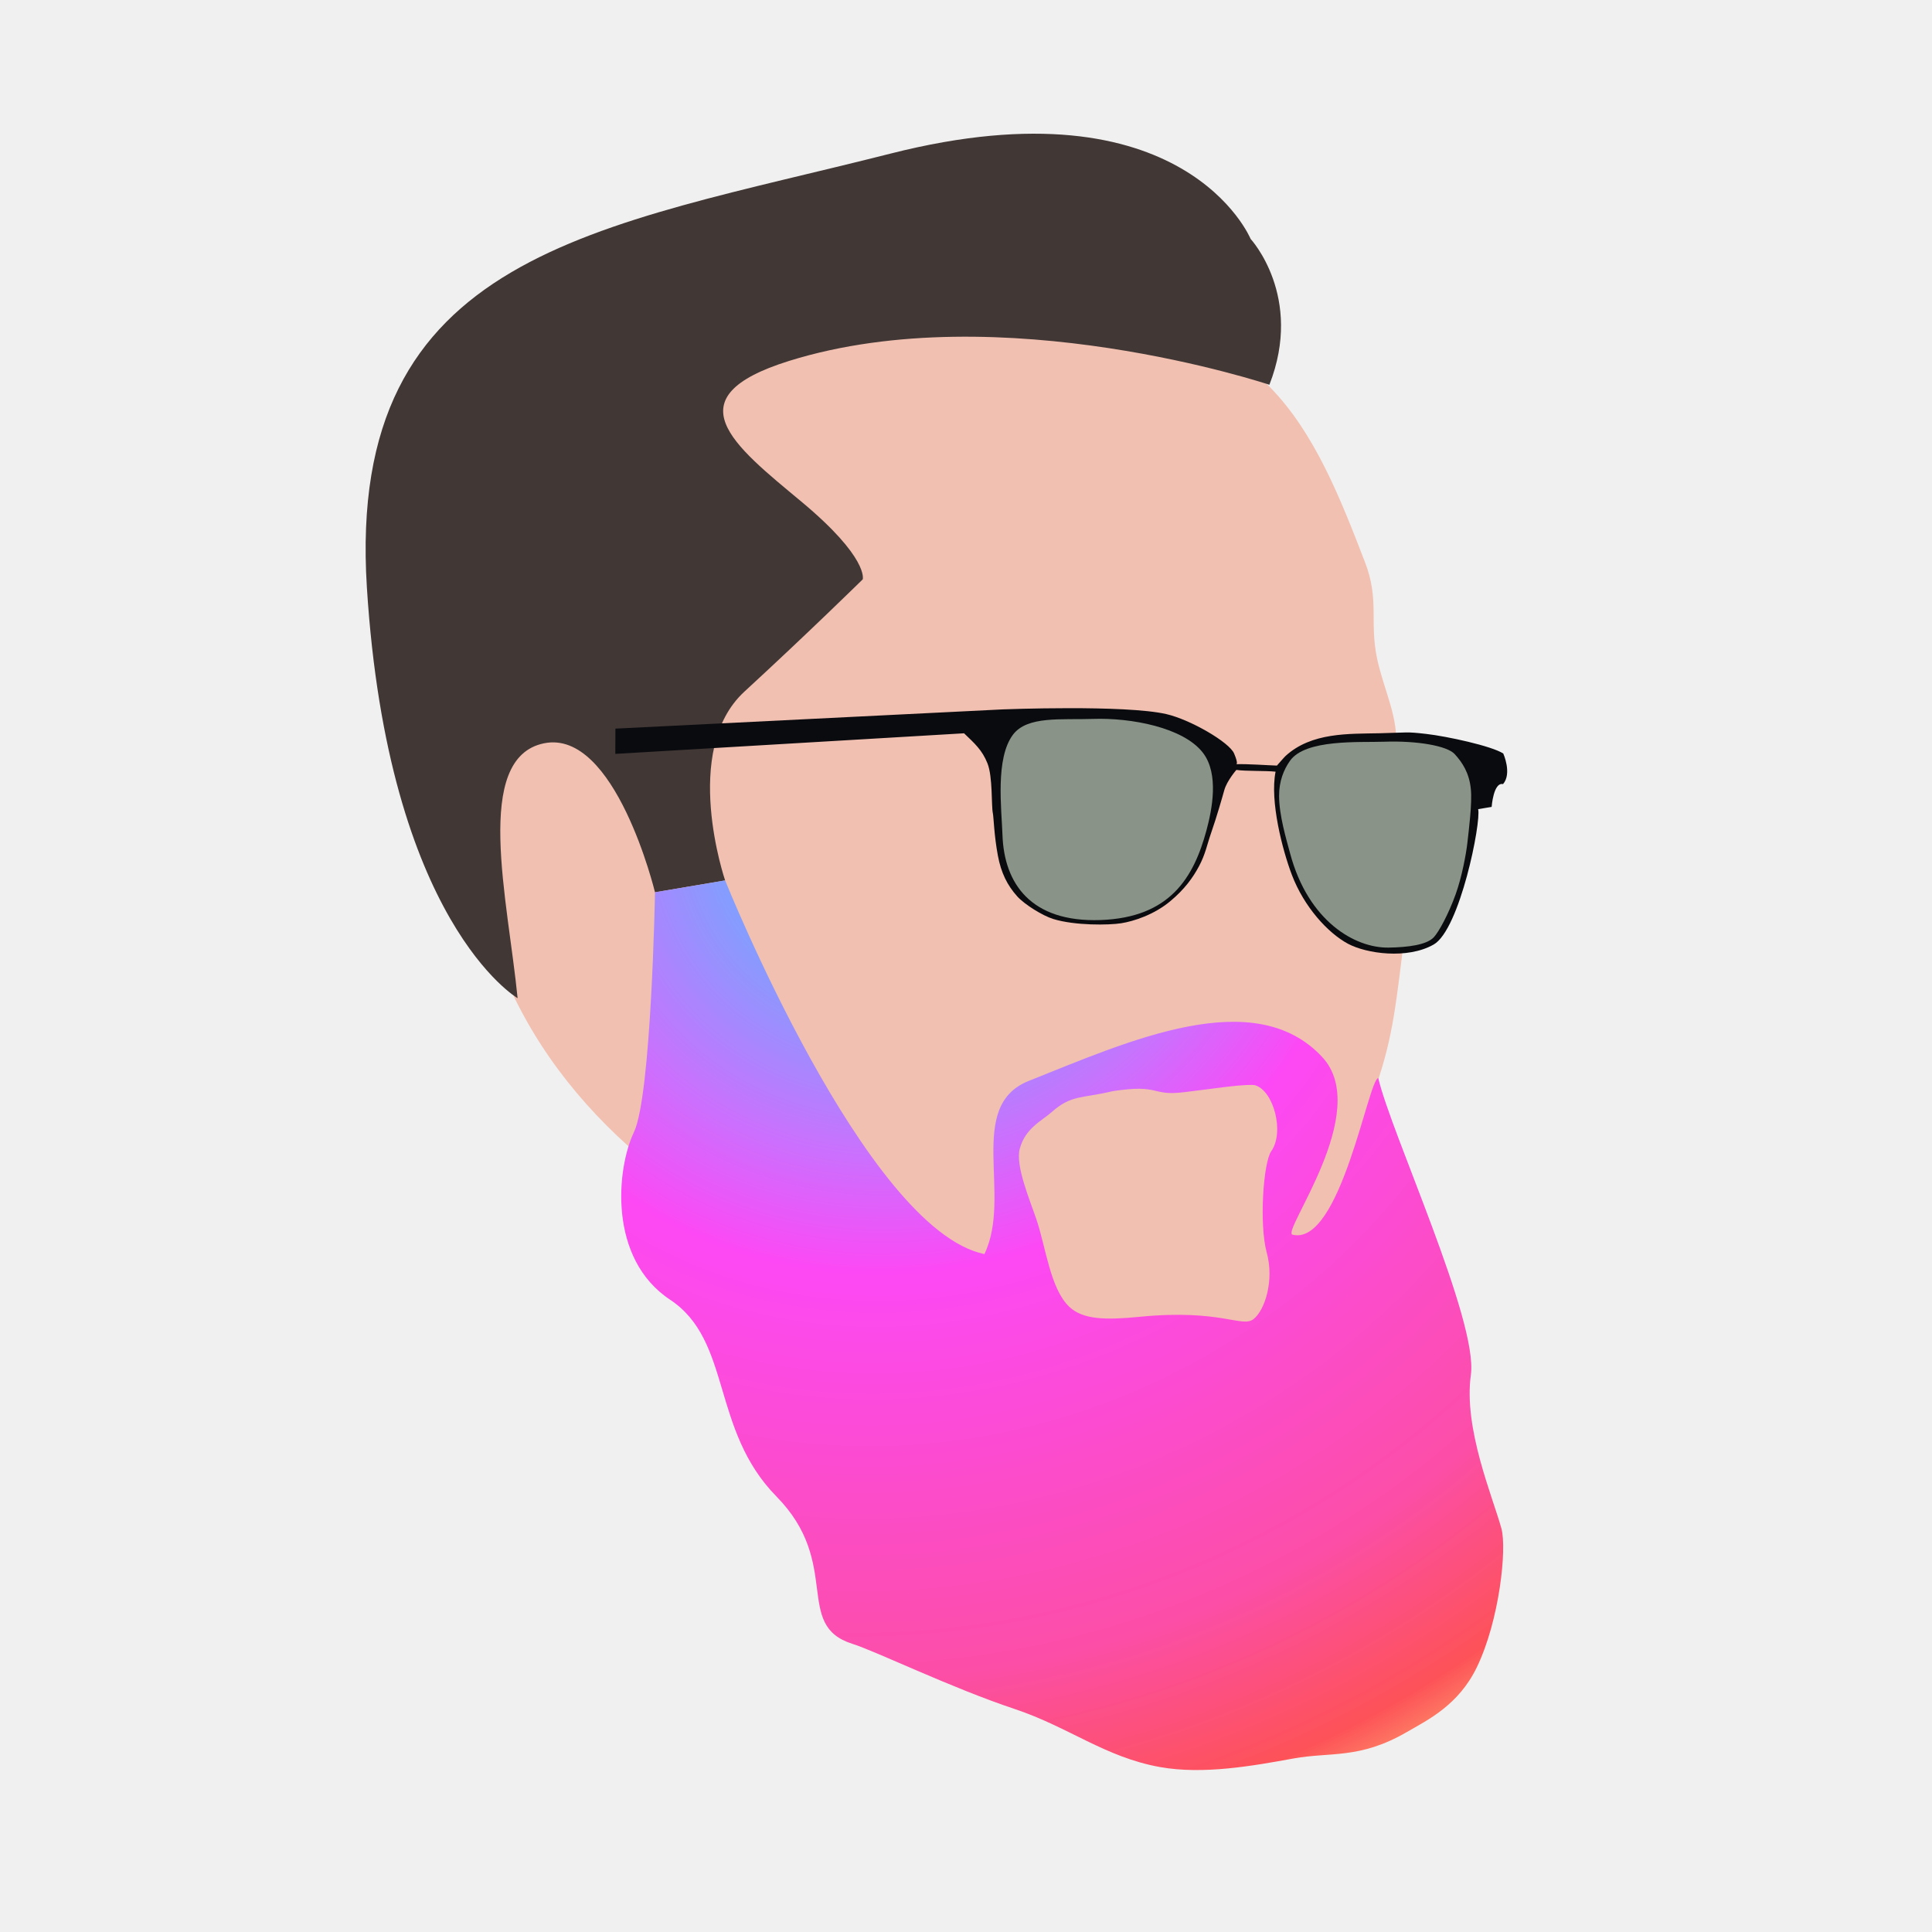
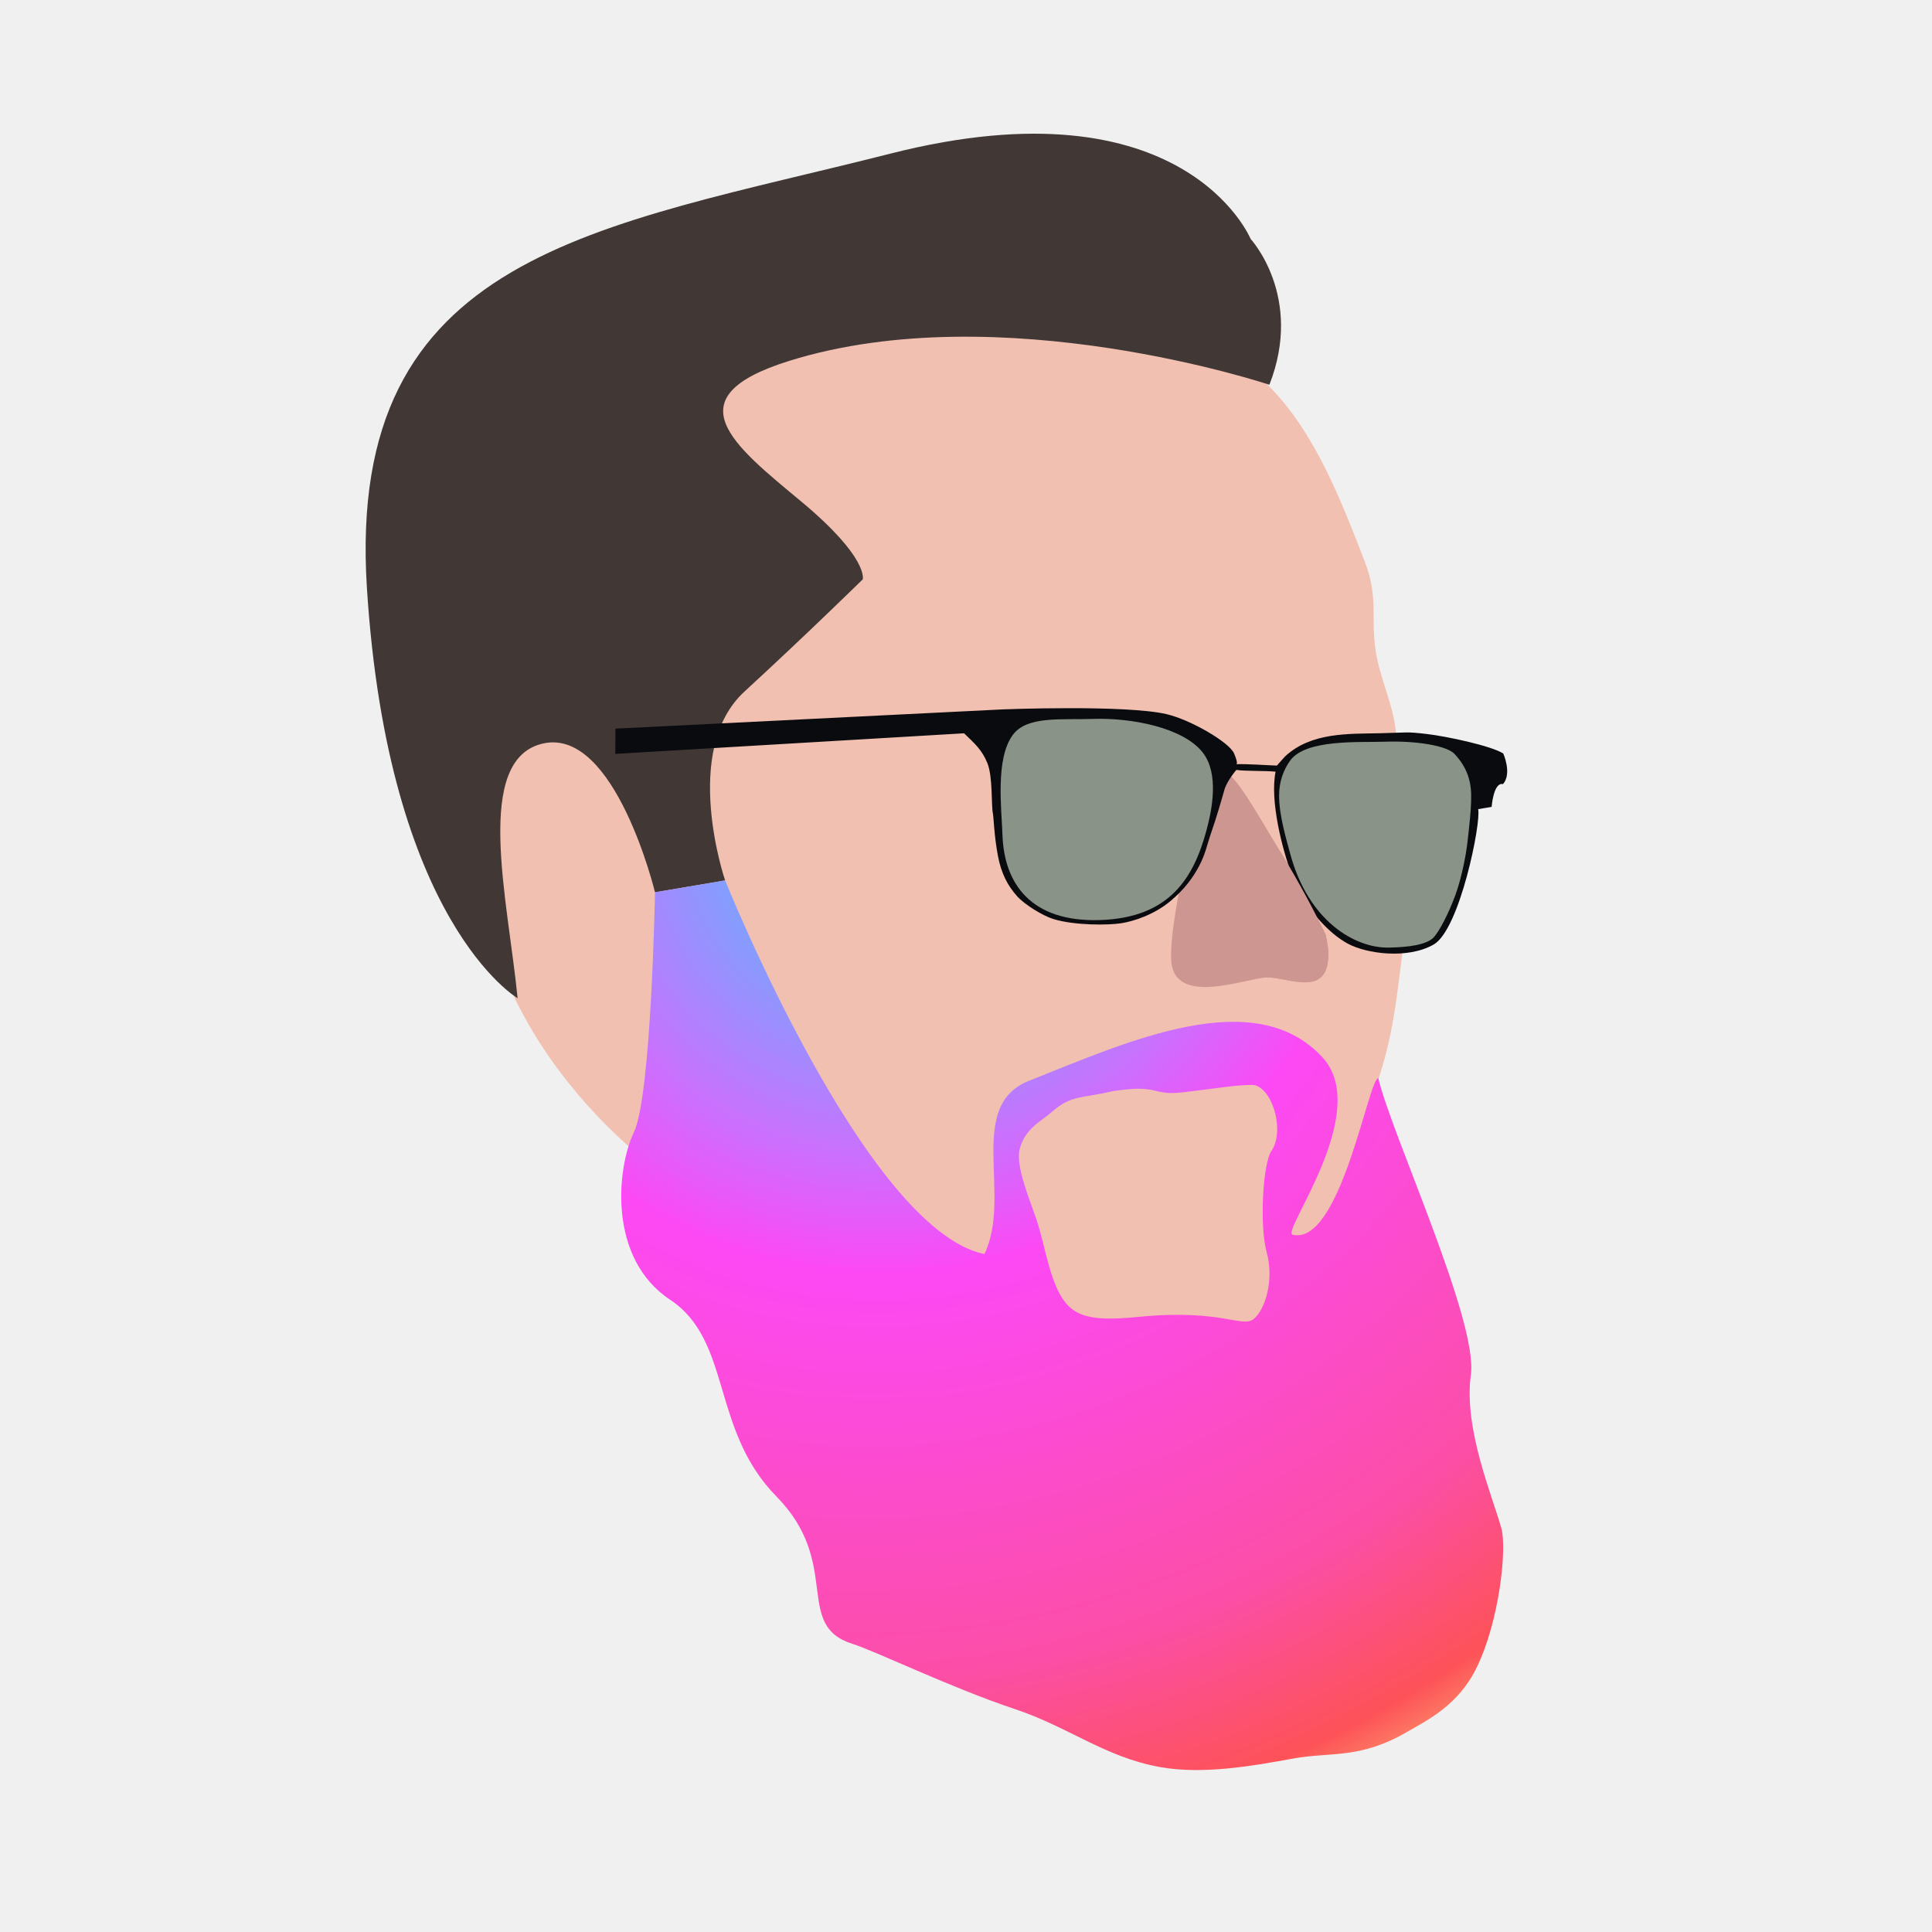
<svg xmlns="http://www.w3.org/2000/svg" version="1.1" id="Layer_1" x="0px" y="0px" viewBox="0 0 600 600" xml:space="preserve" width="600" height="600">
  <style type="text/css" id="style824">
     .hair{
       opacity:1;
       fill:#413735;
       fill-opacity:1;
     }
     .head{
       opacity:1;
       fill:#f1c0b1;
+        fill-opacity:1;
+      }
+      .nose{
+        opacity:1;
+        fill:#CE9691;
       fill-opacity:1;
     }
     .rims{
       opacity:1;
       fill:#0a0b0f;
       fill-opacity:1;
     }
     .lens{
       opacity:1;
       fill:#899387;
       fill-opacity:1;
     }
     .beard{
       opacity:1;
       fill:#ffffff;
       fill-opacity:1;
     }
   </style>
  <defs>
    <radialGradient id="rg1" cx="0.474" cy="0.472" r="50%">
      <stop offset="5%" style="stop-color:#7EFFFF;" />
      <stop offset="15%" style="stop-color:#7BA3FE;" />
      <stop offset="30%" style="stop-color:#CB70FE;" />
      <stop offset="40%" style="stop-color:#FC49F5;" />
      <stop offset="75%" style="stop-color:#FC4EA7;" />
      <stop offset="90%" style="stop-color:#FD5258;" />
      <stop offset="100%" style="stop-color:#FECE7A;" />
    </radialGradient>
    <mask id="beard-mask">
      <path id="beard" class="beard" d="m 377.322,270.768 c 0,0 -39.709,109.83 -76.426,118.785 -9.403,-17.91 4.312,-46.117 -15.672,-53.283 -31.56,-11.317 -71.059,-27.63 -91.328,-4.186 -15.078,17.44 14.69,53.782 11.18,54.783 -14.733,4.203 -25.215,-47.437 -28.328,-47.674 -3.385,17.247 -28.433,76.529 -25.527,93.096 2.905,16.567 -5.383,37.874 -7.809,48.018 -1.53,6.398 1.613,28.558 9.125,42.809 6.122,11.614 15.855,15.85 22.527,19.408 14.859,7.925 23.874,5.249 35.34,6.924 12.772,1.866 28.231,4.089 41.568,1.215 16.923,-3.647 27.834,-13.393 44.461,-19.588 19.584,-7.296 42.287,-19.372 49.67,-21.986 18.154,-6.43 2.255,-25.056 21.957,-46.549 19.702,-21.493 12.09,-48.807 30.896,-62.24 18.806,-13.433 15.223,-41.193 9.402,-52.387 -5.821,-11.194 -9.143,-74.227 -9.143,-74.227 z m -159.625,69.154 c 3.965,0.043 6.194,0.358 19.184,1.523 10.919,0.98 7.237,-2.855 22.449,-1.072 9.57,1.978 12.809,0.612 19.03,5.744 3.409,2.813 8.494,4.784 10.434,11.167 1.562,5.138 -2.535,15.814 -4.408,22.05 -2.652,8.827 -3.546,21.66 -9.246,27.482 -4.08,4.167 -11.129,4.554 -21.748,3.884 -25.454,-1.605 -31.687,4.67 -35.356,1.918 -3.669,-2.752 -6.827,-11.827 -4.774,-20.492 2.064,-8.714 0.111,-27.952 -2.521,-31.416 -4.357,-5.733 -1.377,-18.804 4.355,-20.639 0.366,-0.117 1.28,-0.165 2.602,-0.15 z" />
    </mask>
  </defs>
  <g transform="scale(-1, 1) translate(-600, 0)">
    <g transform="rotate(2, 300, 200)">
      <path id="head" class="head" d="m 453.513,274.255 c -10.312,54.654 -49.866,89.252 -88.225,110.795 -41.439,23.273 -61.603,62.816 -101.992,62.816 -19.199,0 -28.69,3.387 -44.574,-4.233 -16.711,-8.017 -12.591,-15.66 -24.593,-36.448 -6.004,-10.4 -9.224,-47.418 -14.147,-59.301 -7.364,-17.775 -8.763,-26.442 -12.049,-47.125 -2.934,-18.466 7.33,-19.188 7.33,-39.084 0,-9.295 -6.206,-16.288 -7.496,-24.679 -1.401,-9.115 3.067,-18.252 4.771,-27.825 2.089,-11.734 -1.41,-18.245 2.741,-30.244 6.824,-19.72 14.148,-40.664 27.656,-55.41 31.541,-34.431 73.972,-59.977 101.697,-60.345 43.039,-0.571 128.739,12.321 154.68,57.043 21.137,36.44 3.957,102.333 -5.799,154.04 z" />
      <path id="hair" class="hair" d="m 203.027,122.826 c -11.677,-27.004 4.245,-45.464 4.245,-45.464 0,0 18.715,-50.379 110.768,-30.402 C 409.833,66.88 488.256,71.523 485.337,175.889 c -2.919,104.366 -42.33,129.18 -42.33,129.18 0,0 -0.046,0.729 0,0 1.93,-30.627 11.385,-75.045 -10.947,-78.822 -22.333,-3.776 -32.842,47.439 -32.842,47.439 l -21.895,-2.919 c 0,0 12.407,-40.87 -8.028,-58.386 -20.435,-17.516 -37.951,-33.572 -37.951,-33.572 0,0 -2.189,-6.568 18.246,-24.814 20.435,-18.246 39.07,-33.691 2.189,-43.79 -66.326,-18.161 -148.751,12.622 -148.751,12.622 z" />
+       <path id="nose" class="nose" d="m 239.737,300.106 c 0,14.977 -22.907,6.645 -29.454,6.645 -6.546,-10e-6 -19.366,7.614 -19.396,-7.363 -0.003,-1.536 0.596,-5.225 0.596,-5.225 3.124,-7.09 7.597,-16.424 13.265,-26.413 6.915,-12.187 13.266,-25.03 16.495,-25.03 6.546,0 18.494,42.409 18.494,57.387 z" />
      <path id="rims" class="rims" d="m 289.242,220.693 c 0,0 -38.002,-0.166 -50.68,3.24 -7.405,1.99 -19.227,9.404 -20.586,12.957 -1.358,3.553 -0.521,3.344 -0.521,3.344 -3.741,0.021 -9.498,0.663 -12.637,0.873 0,0 -2.312,-2.486 -2.766,-2.875 -8.304,-7.117 -19.968,-6.171 -29.26,-6.051 -9.3,0.12 -8.146,-0.258 -14.631,0.713 -6.485,0.971 -20.193,4.453 -23.725,6.92 0,0 -2.569,6.259 0.396,9.488 2.966,-0.791 3.789,6.953 3.789,6.953 l 4.213,0.551 c -0.845,4.059 6.98,37.194 15.283,41.543 8.304,4.349 20.943,2.11 26.596,-1.186 6.136,-3.577 13.226,-11.935 16.65,-21.979 2.641,-7.746 6.092,-23.144 3.937,-32.201 3.093,-0.449 9.294,-0.44 12.153,-0.973 0,0 3.056,3.267 3.971,6.164 0.666,2.108 2.629,8.182 4.543,13.111 1.411,3.633 1.971,6.479 4.103,10.178 1.998,3.466 4.745,7.045 9.379,10.624 5.146,3.974 11.461,5.782 15.412,6.266 3.845,0.47 14.338,0.258 21.025,-2.052 3.319,-1.146 8.817,-4.865 10.953,-7.422 2.958,-3.54 4.737,-7.441 5.557,-12.83 0.976,-6.418 0.885,-12.053 1.105,-13.266 0.418,-2.299 -0.395,-11.244 1.127,-15.5 1.522,-4.256 3.813,-6.366 6.943,-9.59 l 108.465,2.611 -0.312,-7.836 z" />
      <path id="lensr" class="lens" d="m 201.668,268.54 c -4.917,21.288 -19.141,30.061 -29.519,30.267 -6.054,0.12 -11.843,-0.422 -14.159,-2.711 -1.596,-1.578 -4.824,-7.008 -7.283,-13.188 -2.08,-5.227 -3.638,-12.213 -4.15,-15.666 -0.609,-4.108 -1.955,-12.281 -1.679,-16.681 0.32,-5.111 2.334,-8.388 4.645,-11.1 2.245,-2.635 11.465,-4.601 21.749,-4.601 7.66,0 24.37,-1.723 29.421,4.881 2.071,2.707 3.646,6.285 3.783,10.827 0.184,6.08 -1.746,13.37 -2.809,17.972 z" />
      <path id="lensl" class="lens" d="m 290.749,259.734 c 0,14.913 -7.746,27.398 -29.494,27.398 -21.749,0 -29.434,-12.361 -33.844,-26.608 -1.977,-6.388 -4.595,-17.434 0.224,-24.184 5.776,-8.09 21.961,-11.716 33.817,-11.716 9.692,0 20.32,-1.723 24.96,4.043 5.773,7.174 4.336,22.798 4.336,31.065 z" />
+       <path id="nose2" class="nose" d="m 210.283,306.751 c -6.546,-10e-6 -19.366,7.614 -19.396,-7.363 -0.003,-1.536 0.596,-5.225 0.596,-5.225 3.124,-7.09 7.597,-16.424 13.265,-26.413 17.587,11.472 12.724,31.456 5.536,39.002 z" />
      <g mask="url(#beard-mask)">
        <g id="spirals" transform="translate(320,250) rotate(750)" style="fill:none;stroke-width:80px;stroke-linecap:round;">
          <path id="spiral1" class="sprial" style="stroke:url(#rg1);" d="M0,0C3.36,0.06,6.6,-2.82,7.07,-7.07C7.66,-11.26,5.28,-16.67,0,-20C-5.18,-23.4,-13.27,-24.43,-21.21,-21.21C-29.13,-18.12,-36.69,-10.51,-40,0C-43.42,10.46,-42.3,23.68,-35.36,35.36C-28.53,47,-15.79,56.71,0,60C15.69,63.43,34.14,60.2,49.5,49.5C64.88,38.98,76.71,21.03,80,0C83.43,-20.92,78.08,-44.6,63.64,-63.64C49.44,-82.74,26.27,-96.74,0,-100C-26.16,-103.45,-55.05,-95.94,-77.78,-77.78C-100.6,-59.88,-116.76,-31.53,-120,0C-123.48,31.43,-113.8,65.49,-91.92,91.92C-70.34,118.47,-36.76,136.79,0,140C36.66,143.5,75.94,131.67,106.07,106.07C136.34,80.79,156.81,42,160,0C163.53,-41.9,149.54,-86.4,120.21,-120.21C91.24,-154.2,47.24,-176.83,0,-180C-47.13,-183.56,-96.85,-167.4,-134.35,-134.35C-172.06,-101.7,-196.86,-52.47,-200,0C-203.55,52.4,-185.28,107.29,-148.49,148.49C-112.14,189.9,-57.74,216.9,0,220C57.63,223.58,117.75,203.14,162.63,162.63C207.77,122.6,236.92,62.97,240,0C243.62,-62.86,220.98,-128.21,176.78,-176.78C133.05,-225.63,68.21,-256.95,0,-260C-68.13,-263.64,-138.65,-238.85,-190.92,-190.92C-243.49,-143.49,-276.98,-73.47,-280,0C-283.66,73.36,-256.71,149.1,-205.06,205.06C-153.94,261.36,-78.71,297,0,300C78.6,303.69,159.56,274.58,219.2,219.2C279.23,164.4,317.02,83.94,320,0C323.72,-83.84,292.44,-170.01,233.35,-233.35C174.84,-297.12,89.21,-337.04,0,-340C-89.07,-343.71,-180.46,-310.32,-247.49,-247.49C-315,-185.31,-357.03,-94.41,-360,0C-363.74,94.33,-328.18,190.91,-261.63,261.63C-195.75,332.86,-99.67,377.06,0,380C99.57,383.76,201.36,346.05,275.77,275.77C350.73,206.2,397.08,104.91,400,0" />
        </g>
      </g>
    </g>
  </g>
</svg>
